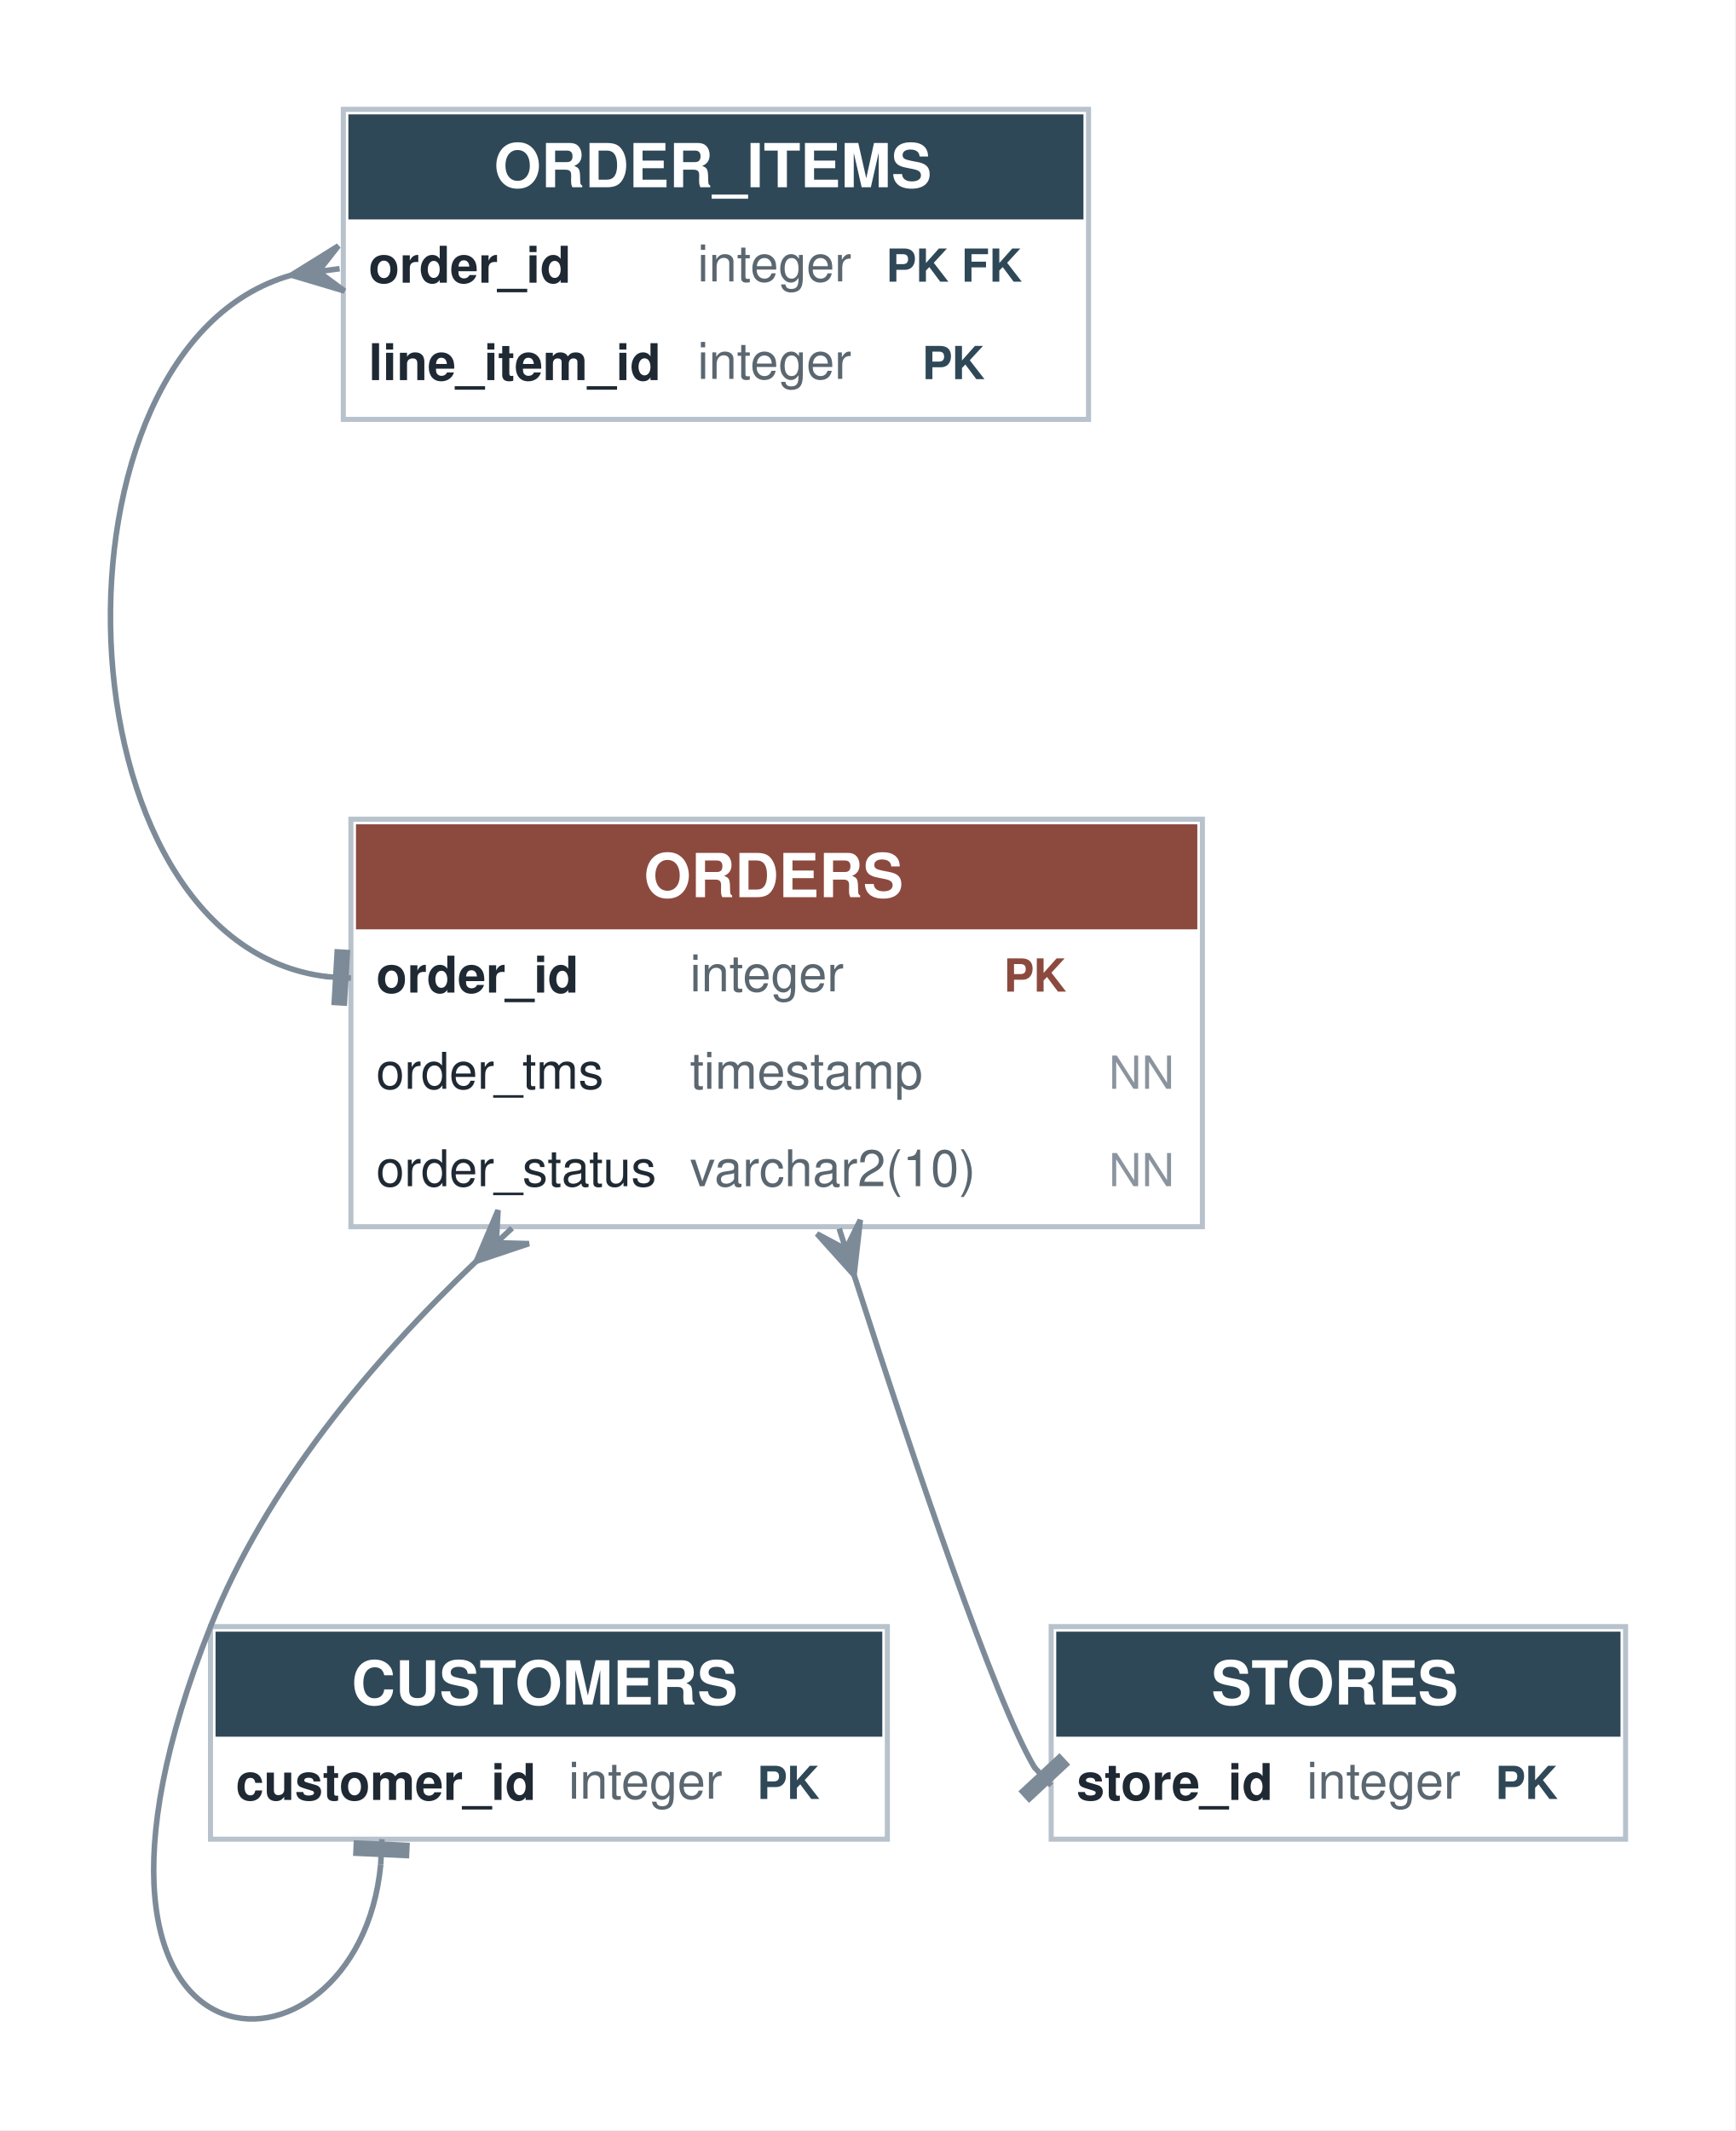
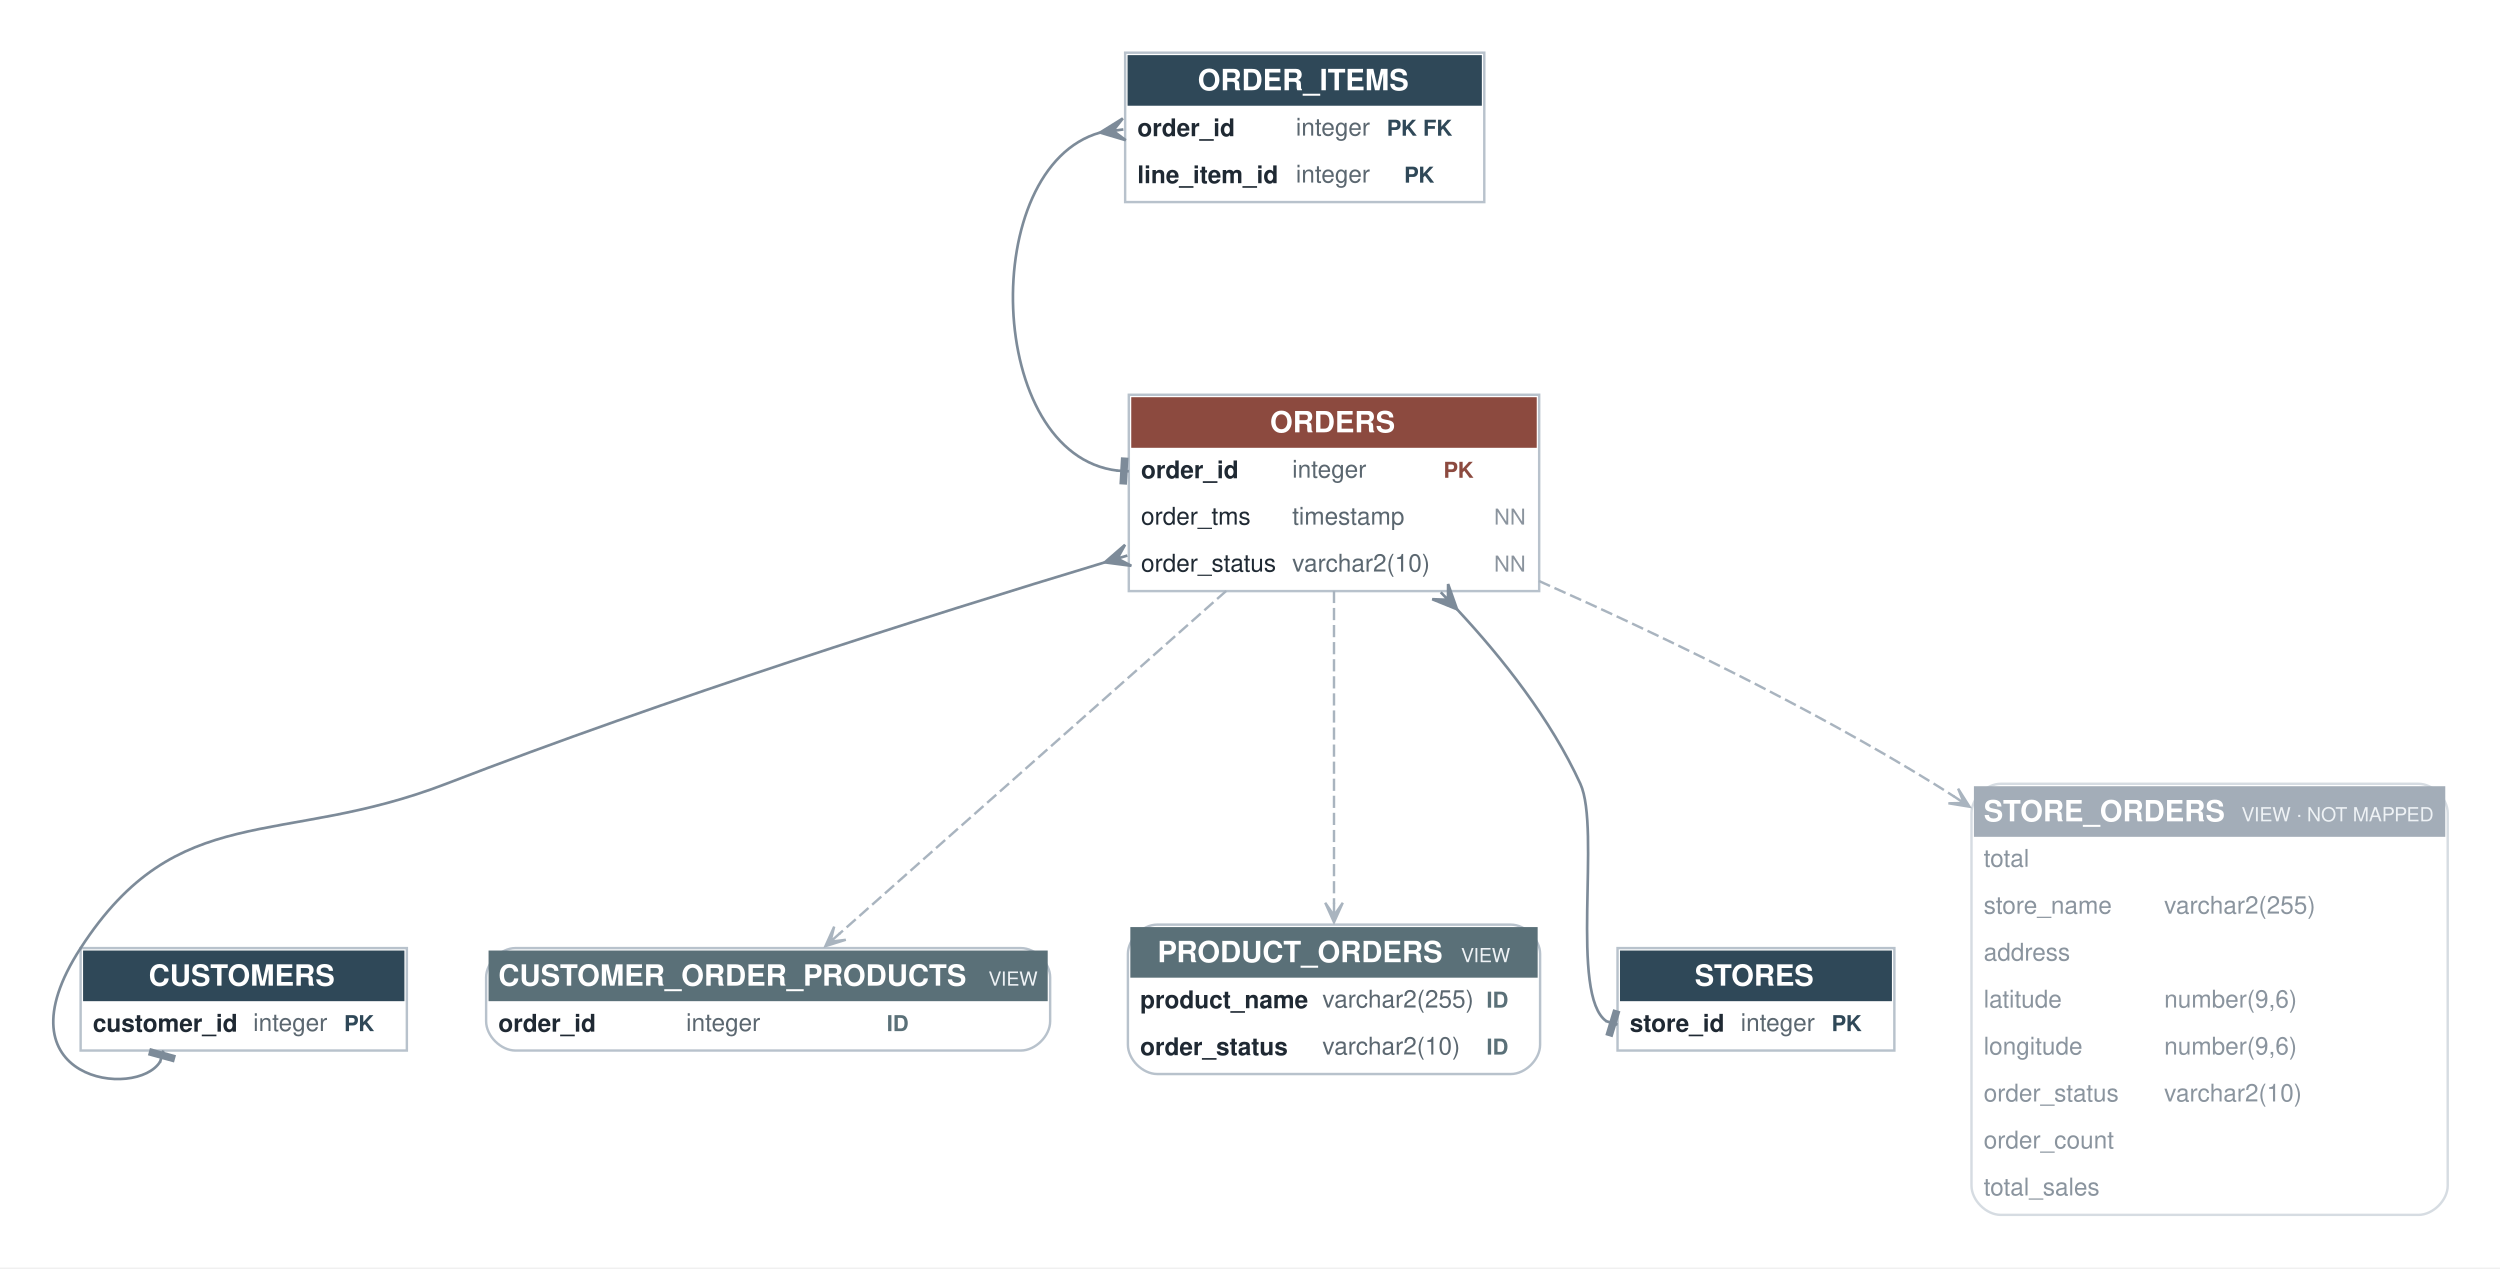
- <svg xmlns="http://www.w3.org/2000/svg" width="343pt" height="421pt" viewBox="0.00 0.00 343.00 421.00">
-   <g id="graph0" class="graph" transform="scale(1 1) rotate(0) translate(21.6 399.2)">
-     <polygon fill="white" stroke="none" points="-21.6,21.6 -21.6,-399.2 321.21,-399.2 321.21,21.6 -21.6,21.6" />
+ <svg xmlns="http://www.w3.org/2000/svg" width="1025pt" height="520pt" viewBox="0.00 0.00 1025.00 520.00">
+   <g id="graph0" class="graph" transform="scale(1 1) rotate(0) translate(21.6 498.1)">
+     <polygon fill="white" stroke="none" points="-21.6,21.6 -21.6,-498.1 1003.56,-498.1 1003.56,21.6 -21.6,21.6" />
    <g id="node1" class="node">
-       <polygon fill="#ffffff" stroke="none" points="47.74,-156.85 47.74,-237.35 215.99,-237.35 215.99,-156.85 47.74,-156.85" />
-       <polygon fill="none" stroke="#b8c2cc" points="47.74,-156.85 47.74,-237.35 215.99,-237.35 215.99,-156.85 47.74,-156.85" />
-       <polygon fill="#8c4a3f" stroke="none" points="48.74,-215.6 48.74,-236.35 214.99,-236.35 214.99,-215.6 48.74,-215.6" />
-       <text xml:space="preserve" text-anchor="start" x="105.61" y="-221.95" font-family="Helvetica,Arial,sans-serif" font-weight="bold" font-size="12.00" fill="white">ORDERS</text>
-       <text xml:space="preserve" text-anchor="start" x="52.74" y="-203.1" font-family="Helvetica,Arial,sans-serif" font-weight="bold" font-size="10.00" fill="#1f2933">order_id</text>
-       <text xml:space="preserve" text-anchor="start" x="114.74" y="-203.35" font-family="Helvetica,Arial,sans-serif" font-size="10.00" fill="#5b6770">integer</text>
-       <text xml:space="preserve" text-anchor="start" x="176.74" y="-203.3" font-family="Helvetica,Arial,sans-serif" font-weight="bold" font-size="9.00" fill="#8c4a3f">PK</text>
-       <text xml:space="preserve" text-anchor="start" x="52.74" y="-184.1" font-family="Helvetica,Arial,sans-serif" font-size="10.00" fill="#1f2933">order_tms</text>
-       <text xml:space="preserve" text-anchor="start" x="114.74" y="-184.1" font-family="Helvetica,Arial,sans-serif" font-size="10.00" fill="#5b6770">timestamp</text>
-       <text xml:space="preserve" text-anchor="start" x="197.49" y="-184.1" font-family="Helvetica,Arial,sans-serif" font-size="9.00" fill="#8b949e">NN</text>
-       <text xml:space="preserve" text-anchor="start" x="52.74" y="-164.85" font-family="Helvetica,Arial,sans-serif" font-size="10.00" fill="#1f2933">order_status</text>
-       <text xml:space="preserve" text-anchor="start" x="114.74" y="-164.85" font-family="Helvetica,Arial,sans-serif" font-size="10.00" fill="#5b6770">varchar2(10)</text>
-       <text xml:space="preserve" text-anchor="start" x="197.49" y="-164.85" font-family="Helvetica,Arial,sans-serif" font-size="9.00" fill="#8b949e">NN</text>
+       <polygon fill="#ffffff" stroke="none" points="441.21,-255.75 441.21,-336.25 609.46,-336.25 609.46,-255.75 441.21,-255.75" />
+       <polygon fill="none" stroke="#b8c2cc" points="441.21,-255.75 441.21,-336.25 609.46,-336.25 609.46,-255.75 441.21,-255.75" />
+       <polygon fill="#8c4a3f" stroke="none" points="442.21,-314.5 442.21,-335.25 608.46,-335.25 608.46,-314.5 442.21,-314.5" />
+       <text xml:space="preserve" text-anchor="start" x="499.09" y="-320.85" font-family="Helvetica,Arial,sans-serif" font-weight="bold" font-size="12.00" fill="white">ORDERS</text>
+       <text xml:space="preserve" text-anchor="start" x="446.21" y="-302" font-family="Helvetica,Arial,sans-serif" font-weight="bold" font-size="10.00" fill="#1f2933">order_id</text>
+       <text xml:space="preserve" text-anchor="start" x="508.21" y="-302.25" font-family="Helvetica,Arial,sans-serif" font-size="10.00" fill="#5b6770">integer</text>
+       <text xml:space="preserve" text-anchor="start" x="570.21" y="-302.2" font-family="Helvetica,Arial,sans-serif" font-weight="bold" font-size="9.00" fill="#8c4a3f">PK</text>
+       <text xml:space="preserve" text-anchor="start" x="446.21" y="-283" font-family="Helvetica,Arial,sans-serif" font-size="10.00" fill="#1f2933">order_tms</text>
+       <text xml:space="preserve" text-anchor="start" x="508.21" y="-283" font-family="Helvetica,Arial,sans-serif" font-size="10.00" fill="#5b6770">timestamp</text>
+       <text xml:space="preserve" text-anchor="start" x="590.96" y="-283" font-family="Helvetica,Arial,sans-serif" font-size="9.00" fill="#8b949e">NN</text>
+       <text xml:space="preserve" text-anchor="start" x="446.21" y="-263.75" font-family="Helvetica,Arial,sans-serif" font-size="10.00" fill="#1f2933">order_status</text>
+       <text xml:space="preserve" text-anchor="start" x="508.21" y="-263.75" font-family="Helvetica,Arial,sans-serif" font-size="10.00" fill="#5b6770">varchar2(10)</text>
+       <text xml:space="preserve" text-anchor="start" x="590.96" y="-263.75" font-family="Helvetica,Arial,sans-serif" font-size="9.00" fill="#8b949e">NN</text>
    </g>
    <g id="node2" class="node">
-       <polygon fill="#ffffff" stroke="none" points="19.99,-35.85 19.99,-77.85 153.74,-77.85 153.74,-35.85 19.99,-35.85" />
-       <polygon fill="none" stroke="#b8c2cc" points="19.99,-35.85 19.99,-77.85 153.74,-77.85 153.74,-35.85 19.99,-35.85" />
-       <polygon fill="#2f4858" stroke="none" points="20.99,-56.1 20.99,-76.85 152.74,-76.85 152.74,-56.1 20.99,-56.1" />
-       <text xml:space="preserve" text-anchor="start" x="47.86" y="-62.45" font-family="Helvetica,Arial,sans-serif" font-weight="bold" font-size="12.00" fill="white">CUSTOMERS</text>
-       <text xml:space="preserve" text-anchor="start" x="24.99" y="-43.6" font-family="Helvetica,Arial,sans-serif" font-weight="bold" font-size="10.00" fill="#1f2933">customer_id</text>
-       <text xml:space="preserve" text-anchor="start" x="90.74" y="-43.85" font-family="Helvetica,Arial,sans-serif" font-size="10.00" fill="#5b6770">integer</text>
-       <text xml:space="preserve" text-anchor="start" x="127.99" y="-43.8" font-family="Helvetica,Arial,sans-serif" font-weight="bold" font-size="9.00" fill="#2f4858">PK</text>
+       <polygon fill="#ffffff" stroke="none" points="11.46,-67.38 11.46,-109.38 145.21,-109.38 145.21,-67.38 11.46,-67.38" />
+       <polygon fill="none" stroke="#b8c2cc" points="11.46,-67.38 11.46,-109.38 145.21,-109.38 145.21,-67.38 11.46,-67.38" />
+       <polygon fill="#2f4858" stroke="none" points="12.46,-87.62 12.46,-108.38 144.21,-108.38 144.21,-87.62 12.46,-87.62" />
+       <text xml:space="preserve" text-anchor="start" x="39.34" y="-93.97" font-family="Helvetica,Arial,sans-serif" font-weight="bold" font-size="12.00" fill="white">CUSTOMERS</text>
+       <text xml:space="preserve" text-anchor="start" x="16.46" y="-75.12" font-family="Helvetica,Arial,sans-serif" font-weight="bold" font-size="10.00" fill="#1f2933">customer_id</text>
+       <text xml:space="preserve" text-anchor="start" x="82.21" y="-75.38" font-family="Helvetica,Arial,sans-serif" font-size="10.00" fill="#5b6770">integer</text>
+       <text xml:space="preserve" text-anchor="start" x="119.46" y="-75.33" font-family="Helvetica,Arial,sans-serif" font-weight="bold" font-size="9.00" fill="#2f4858">PK</text>
    </g>
    <g id="edge1" class="edge">
-       <path fill="none" stroke="#7d8b99" stroke-width="1.1" d="M72.52,-150.04C51.79,-130.31 30.97,-105.44 19.99,-77.85 -17.08,15.27 49.19,15.94 53.63,-30.86" />
-       <polygon fill="#7d8b99" stroke="#7d8b99" stroke-width="1.1" points="72.52,-150.03 76.81,-160.12 76.46,-153.68 79.59,-156.57 79.59,-156.57 79.59,-156.57 76.46,-153.68 82.92,-153.51 72.52,-150.03" />
-       <polygon fill="#7d8b99" stroke="#7d8b99" stroke-width="1.1" points="58.81,-34.62 48.82,-35.08 48.73,-33.08 58.72,-32.62 58.81,-34.62" />
-       <polyline fill="none" stroke="#7d8b99" stroke-width="1.1" points="53.86,-35.85 53.63,-30.85" />
+       <path fill="none" stroke="#7d8b99" stroke-width="1.1" d="M431.53,-267.59C357.43,-245.2 251.81,-211.66 161.34,-176.75 93.2,-150.46 51.13,-170.7 11.46,-109.38 -23.88,-54.74 34.73,-47.2 44.1,-62.9" />
+       <polygon fill="#7d8b99" stroke="#7d8b99" stroke-width="1.1" points="431.38,-267.54 439.66,-274.73 436.52,-269.09 440.61,-270.32 440.61,-270.32 440.61,-270.32 436.52,-269.09 442.26,-266.12 431.38,-267.54" />
+       <polygon fill="#7d8b99" stroke="#7d8b99" stroke-width="1.1" points="49.89,-65.08 40.25,-67.74 39.72,-65.81 49.36,-63.15 49.89,-65.08" />
+       <polyline fill="none" stroke="#7d8b99" stroke-width="1.1" points="45.34,-67.38 44.01,-62.56" />
+     </g>
+     <g id="node3" class="node">
+       <path fill="#ffffff" stroke="none" d="M189.71,-67.38C189.71,-67.38 396.96,-67.38 396.96,-67.38 402.96,-67.38 408.96,-73.38 408.96,-79.38 408.96,-79.38 408.96,-97.38 408.96,-97.38 408.96,-103.38 402.96,-109.38 396.96,-109.38 396.96,-109.38 189.71,-109.38 189.71,-109.38 183.71,-109.38 177.71,-103.38 177.71,-97.38 177.71,-97.38 177.71,-79.38 177.71,-79.38 177.71,-73.38 183.71,-67.38 189.71,-67.38" />
+       <path fill="none" stroke="#b8c2cc" d="M189.71,-67.38C189.71,-67.38 396.96,-67.38 396.96,-67.38 402.96,-67.38 408.96,-73.38 408.96,-79.38 408.96,-79.38 408.96,-97.38 408.96,-97.38 408.96,-103.38 402.96,-109.38 396.96,-109.38 396.96,-109.38 189.71,-109.38 189.71,-109.38 183.71,-109.38 177.71,-103.38 177.71,-97.38 177.71,-97.38 177.71,-79.38 177.71,-79.38 177.71,-73.38 183.71,-67.38 189.71,-67.38" />
+       <polygon fill="#5a7078" stroke="none" points="178.71,-87.62 178.71,-108.38 407.96,-108.38 407.96,-87.62 178.71,-87.62" />
+       <text xml:space="preserve" text-anchor="start" x="182.71" y="-93.97" font-family="Helvetica,Arial,sans-serif" font-weight="bold" font-size="12.00" fill="white">CUSTOMER_ORDER_PRODUCTS</text>
+       <text xml:space="preserve" text-anchor="start" x="379.21" y="-93.97" font-family="Helvetica,Arial,sans-serif" font-size="8.00" fill="#eef2f5">  VIEW</text>
+       <text xml:space="preserve" text-anchor="start" x="182.71" y="-75.12" font-family="Helvetica,Arial,sans-serif" font-weight="bold" font-size="10.00" fill="#1f2933">order_id</text>
+       <text xml:space="preserve" text-anchor="start" x="259.71" y="-75.38" font-family="Helvetica,Arial,sans-serif" font-size="10.00" fill="#5b6770">integer</text>
+       <text xml:space="preserve" text-anchor="start" x="341.96" y="-75.33" font-family="Helvetica,Arial,sans-serif" font-weight="bold" font-size="9.00" fill="#5a7078">ID</text>
+     </g>
+     <g id="edge4" class="edge">
+       <path fill="none" stroke="#a9b4bf" stroke-dasharray="5,2" d="M481.16,-255.84C434.55,-214.53 362.45,-150.63 322.5,-115.22" />
+       <polygon fill="#a9b4bf" stroke="#a9b4bf" points="316.81,-110.17 325.18,-112.79 318.89,-112.02 322.79,-115.48 322.79,-115.48 322.79,-115.48 318.89,-112.02 320.41,-118.18 316.81,-110.17" />
+     </g>
+     <g id="node5" class="node">
+       <path fill="#ffffff" stroke="none" d="M452.84,-57.75C452.84,-57.75 597.84,-57.75 597.84,-57.75 603.84,-57.75 609.84,-63.75 609.84,-69.75 609.84,-69.75 609.84,-107 609.84,-107 609.84,-113 603.84,-119 597.84,-119 597.84,-119 452.84,-119 452.84,-119 446.84,-119 440.84,-113 440.84,-107 440.84,-107 440.84,-69.75 440.84,-69.75 440.84,-63.75 446.84,-57.75 452.84,-57.75" />
+       <path fill="none" stroke="#b8c2cc" d="M452.84,-57.75C452.84,-57.75 597.84,-57.75 597.84,-57.75 603.84,-57.75 609.84,-63.75 609.84,-69.75 609.84,-69.75 609.84,-107 609.84,-107 609.84,-113 603.84,-119 597.84,-119 597.84,-119 452.84,-119 452.84,-119 446.84,-119 440.84,-113 440.84,-107 440.84,-107 440.84,-69.75 440.84,-69.75 440.84,-63.75 446.84,-57.75 452.84,-57.75" />
+       <polygon fill="#5a7078" stroke="none" points="441.84,-97.25 441.84,-118 608.84,-118 608.84,-97.25 441.84,-97.25" />
+       <text xml:space="preserve" text-anchor="start" x="452.96" y="-103.6" font-family="Helvetica,Arial,sans-serif" font-weight="bold" font-size="12.00" fill="white">PRODUCT_ORDERS</text>
+       <text xml:space="preserve" text-anchor="start" x="572.96" y="-103.6" font-family="Helvetica,Arial,sans-serif" font-size="8.00" fill="#eef2f5">  VIEW</text>
+       <text xml:space="preserve" text-anchor="start" x="445.84" y="-84.75" font-family="Helvetica,Arial,sans-serif" font-weight="bold" font-size="10.00" fill="#1f2933">product_name</text>
+       <text xml:space="preserve" text-anchor="start" x="520.59" y="-85" font-family="Helvetica,Arial,sans-serif" font-size="10.00" fill="#5b6770">varchar2(255)</text>
+       <text xml:space="preserve" text-anchor="start" x="587.84" y="-84.95" font-family="Helvetica,Arial,sans-serif" font-weight="bold" font-size="9.00" fill="#5a7078">ID</text>
+       <text xml:space="preserve" text-anchor="start" x="445.84" y="-65.5" font-family="Helvetica,Arial,sans-serif" font-weight="bold" font-size="10.00" fill="#1f2933">order_status</text>
+       <text xml:space="preserve" text-anchor="start" x="520.59" y="-65.75" font-family="Helvetica,Arial,sans-serif" font-size="10.00" fill="#5b6770">varchar2(10)</text>
+       <text xml:space="preserve" text-anchor="start" x="587.84" y="-65.7" font-family="Helvetica,Arial,sans-serif" font-weight="bold" font-size="9.00" fill="#5a7078">ID</text>
+     </g>
+     <g id="edge5" class="edge">
+       <path fill="none" stroke="#a9b4bf" stroke-dasharray="5,2" d="M525.34,-255.84C525.34,-218.99 525.34,-164.17 525.34,-127.62" />
+       <polygon fill="#a9b4bf" stroke="#a9b4bf" points="525.34,-119.97 528.94,-127.97 525.34,-122.75 525.34,-127.97 525.34,-127.97 525.34,-127.97 525.34,-122.75 521.74,-127.97 525.34,-119.97" />
+     </g>
+     <g id="node6" class="node">
+       <polygon fill="#ffffff" stroke="none" points="641.59,-67.38 641.59,-109.38 755.09,-109.38 755.09,-67.38 641.59,-67.38" />
+       <polygon fill="none" stroke="#b8c2cc" points="641.59,-67.38 641.59,-109.38 755.09,-109.38 755.09,-67.38 641.59,-67.38" />
+       <polygon fill="#2f4858" stroke="none" points="642.59,-87.62 642.59,-108.38 754.09,-108.38 754.09,-87.62 642.59,-87.62" />
+       <text xml:space="preserve" text-anchor="start" x="673.21" y="-93.97" font-family="Helvetica,Arial,sans-serif" font-weight="bold" font-size="12.00" fill="white">STORES</text>
+       <text xml:space="preserve" text-anchor="start" x="646.59" y="-75.12" font-family="Helvetica,Arial,sans-serif" font-weight="bold" font-size="10.00" fill="#1f2933">store_id</text>
+       <text xml:space="preserve" text-anchor="start" x="692.09" y="-75.38" font-family="Helvetica,Arial,sans-serif" font-size="10.00" fill="#5b6770">integer</text>
+       <text xml:space="preserve" text-anchor="start" x="729.34" y="-75.33" font-family="Helvetica,Arial,sans-serif" font-weight="bold" font-size="9.00" fill="#2f4858">PK</text>
+     </g>
+     <g id="edge2" class="edge">
+       <path fill="none" stroke="#7d8b99" stroke-width="1.1" d="M575.76,-248.31C594.57,-228.11 614.26,-203.08 626.34,-176.75 634.87,-158.14 621.76,-89.92 637.06,-79.37" />
+       <polygon fill="#7d8b99" stroke="#7d8b99" stroke-width="1.1" points="575.77,-248.3 565.61,-252.43 572.07,-252.18 569.12,-255.27 569.12,-255.27 569.12,-255.27 572.07,-252.18 572.13,-258.64 575.77,-248.3" />
+       <polygon fill="#7d8b99" stroke="#7d8b99" stroke-width="1.1" points="639.18,-73.5 642.08,-83.08 640.17,-83.66 637.27,-74.09 639.18,-73.5" />
+       <polyline fill="none" stroke="#7d8b99" stroke-width="1.1" points="641.59,-78 636.8,-79.45" />
+     </g>
+     <g id="node7" class="node">
+       <path fill="#ffffff" stroke="none" d="M798.71,0C798.71,0 969.96,0 969.96,0 975.96,0 981.96,-6 981.96,-12 981.96,-12 981.96,-164.75 981.96,-164.75 981.96,-170.75 975.96,-176.75 969.96,-176.75 969.96,-176.75 798.71,-176.75 798.71,-176.75 792.71,-176.75 786.71,-170.75 786.71,-164.75 786.71,-164.75 786.71,-12 786.71,-12 786.71,-6 792.71,0 798.71,0" />
+       <path fill="none" stroke="#d6dce2" d="M798.71,0C798.71,0 969.96,0 969.96,0 975.96,0 981.96,-6 981.96,-12 981.96,-12 981.96,-164.75 981.96,-164.75 981.96,-170.75 975.96,-176.75 969.96,-176.75 969.96,-176.75 798.71,-176.75 798.71,-176.75 792.71,-176.75 786.71,-170.75 786.71,-164.75 786.71,-164.75 786.71,-12 786.71,-12 786.71,-6 792.71,0 798.71,0" />
+       <polygon fill="#a3adb8" stroke="none" points="787.71,-155 787.71,-175.75 980.96,-175.75 980.96,-155 787.71,-155" />
+       <text xml:space="preserve" text-anchor="start" x="791.71" y="-161.35" font-family="Helvetica,Arial,sans-serif" font-weight="bold" font-size="12.00" fill="white">STORE_ORDERS</text>
+       <text xml:space="preserve" text-anchor="start" x="892.96" y="-161.35" font-family="Helvetica,Arial,sans-serif" font-size="8.00" fill="#eef2f5">  VIEW · NOT MAPPED</text>
+       <text xml:space="preserve" text-anchor="start" x="791.71" y="-142.75" font-family="Helvetica,Arial,sans-serif" font-size="10.00" fill="#8a949e">total</text>
+       <text xml:space="preserve" text-anchor="start" x="791.71" y="-123.5" font-family="Helvetica,Arial,sans-serif" font-size="10.00" fill="#8a949e">store_name</text>
+       <text xml:space="preserve" text-anchor="start" x="865.71" y="-123.5" font-family="Helvetica,Arial,sans-serif" font-size="10.00" fill="#8a949e">varchar2(255)</text>
+       <text xml:space="preserve" text-anchor="start" x="791.71" y="-104.25" font-family="Helvetica,Arial,sans-serif" font-size="10.00" fill="#8a949e">address</text>
+       <text xml:space="preserve" text-anchor="start" x="791.71" y="-85" font-family="Helvetica,Arial,sans-serif" font-size="10.00" fill="#8a949e">latitude</text>
+       <text xml:space="preserve" text-anchor="start" x="865.71" y="-85" font-family="Helvetica,Arial,sans-serif" font-size="10.00" fill="#8a949e">number(9,6)</text>
+       <text xml:space="preserve" text-anchor="start" x="791.71" y="-65.75" font-family="Helvetica,Arial,sans-serif" font-size="10.00" fill="#8a949e">longitude</text>
+       <text xml:space="preserve" text-anchor="start" x="865.71" y="-65.75" font-family="Helvetica,Arial,sans-serif" font-size="10.00" fill="#8a949e">number(9,6)</text>
+       <text xml:space="preserve" text-anchor="start" x="791.71" y="-46.5" font-family="Helvetica,Arial,sans-serif" font-size="10.00" fill="#8a949e">order_status</text>
+       <text xml:space="preserve" text-anchor="start" x="865.71" y="-46.5" font-family="Helvetica,Arial,sans-serif" font-size="10.00" fill="#8a949e">varchar2(10)</text>
+       <text xml:space="preserve" text-anchor="start" x="791.71" y="-27.25" font-family="Helvetica,Arial,sans-serif" font-size="10.00" fill="#8a949e">order_count</text>
+       <text xml:space="preserve" text-anchor="start" x="791.71" y="-8" font-family="Helvetica,Arial,sans-serif" font-size="10.00" fill="#8a949e">total_sales</text>
+     </g>
+     <g id="edge6" class="edge">
+       <path fill="none" stroke="#a9b4bf" stroke-dasharray="5,2" d="M609.35,-259.9C657.99,-238.29 719.63,-208.68 771.34,-176.75 774.09,-175.05 776.85,-173.31 779.61,-171.51" />
+       <polygon fill="#a9b4bf" stroke="#a9b4bf" points="785.91,-167.34 781.23,-174.76 783.59,-168.88 779.24,-171.76 779.24,-171.76 779.24,-171.76 783.59,-168.88 777.25,-168.75 785.91,-167.34" />
    </g>
    <g id="node4" class="node">
-       <polygon fill="#ffffff" stroke="none" points="186.11,-35.85 186.11,-77.85 299.61,-77.85 299.61,-35.85 186.11,-35.85" />
-       <polygon fill="none" stroke="#b8c2cc" points="186.11,-35.85 186.11,-77.85 299.61,-77.85 299.61,-35.85 186.11,-35.85" />
-       <polygon fill="#2f4858" stroke="none" points="187.11,-56.1 187.11,-76.85 298.61,-76.85 298.61,-56.1 187.11,-56.1" />
-       <text xml:space="preserve" text-anchor="start" x="217.74" y="-62.45" font-family="Helvetica,Arial,sans-serif" font-weight="bold" font-size="12.00" fill="white">STORES</text>
-       <text xml:space="preserve" text-anchor="start" x="191.11" y="-43.6" font-family="Helvetica,Arial,sans-serif" font-weight="bold" font-size="10.00" fill="#1f2933">store_id</text>
-       <text xml:space="preserve" text-anchor="start" x="236.61" y="-43.85" font-family="Helvetica,Arial,sans-serif" font-size="10.00" fill="#5b6770">integer</text>
-       <text xml:space="preserve" text-anchor="start" x="273.86" y="-43.8" font-family="Helvetica,Arial,sans-serif" font-weight="bold" font-size="9.00" fill="#2f4858">PK</text>
-     </g>
-     <g id="edge2" class="edge">
-       <path fill="none" stroke="#7d8b99" stroke-width="1.1" d="M147.18,-147.25C159.14,-110.08 175,-63.13 182.82,-50.02" />
-       <polygon fill="#7d8b99" stroke="#7d8b99" stroke-width="1.1" points="147.16,-147.3 139.83,-155.45 145.53,-152.41 144.23,-156.47 144.23,-156.47 144.23,-156.47 145.53,-152.41 148.4,-158.2 147.16,-147.3" />
-       <polygon fill="#7d8b99" stroke="#7d8b99" stroke-width="1.1" points="181.77,-43.8 189.09,-50.61 187.73,-52.07 180.41,-45.27 181.77,-43.8" />
-       <polyline fill="none" stroke="#7d8b99" stroke-width="1.1" points="186.11,-46.47 182.71,-50.14" />
-     </g>
-     <g id="node3" class="node">
-       <polygon fill="#ffffff" stroke="none" points="46.24,-316.35 46.24,-377.6 193.49,-377.6 193.49,-316.35 46.24,-316.35" />
-       <polygon fill="none" stroke="#b8c2cc" points="46.24,-316.35 46.24,-377.6 193.49,-377.6 193.49,-316.35 46.24,-316.35" />
-       <polygon fill="#2f4858" stroke="none" points="47.24,-355.85 47.24,-376.6 192.49,-376.6 192.49,-355.85 47.24,-355.85" />
-       <text xml:space="preserve" text-anchor="start" x="75.99" y="-362.2" font-family="Helvetica,Arial,sans-serif" font-weight="bold" font-size="12.00" fill="white">ORDER_ITEMS</text>
-       <text xml:space="preserve" text-anchor="start" x="51.24" y="-343.35" font-family="Helvetica,Arial,sans-serif" font-weight="bold" font-size="10.00" fill="#1f2933">order_id</text>
-       <text xml:space="preserve" text-anchor="start" x="116.24" y="-343.6" font-family="Helvetica,Arial,sans-serif" font-size="10.00" fill="#5b6770">integer</text>
-       <text xml:space="preserve" text-anchor="start" x="153.49" y="-343.55" font-family="Helvetica,Arial,sans-serif" font-weight="bold" font-size="9.00" fill="#2f4858">PK FK</text>
-       <text xml:space="preserve" text-anchor="start" x="51.24" y="-324.1" font-family="Helvetica,Arial,sans-serif" font-weight="bold" font-size="10.00" fill="#1f2933">line_item_id</text>
-       <text xml:space="preserve" text-anchor="start" x="116.24" y="-324.35" font-family="Helvetica,Arial,sans-serif" font-size="10.00" fill="#5b6770">integer</text>
-       <text xml:space="preserve" text-anchor="start" x="160.61" y="-324.3" font-family="Helvetica,Arial,sans-serif" font-weight="bold" font-size="9.00" fill="#2f4858">PK</text>
+       <polygon fill="#ffffff" stroke="none" points="439.71,-415.25 439.71,-476.5 586.96,-476.5 586.96,-415.25 439.71,-415.25" />
+       <polygon fill="none" stroke="#b8c2cc" points="439.71,-415.25 439.71,-476.5 586.96,-476.5 586.96,-415.25 439.71,-415.25" />
+       <polygon fill="#2f4858" stroke="none" points="440.71,-454.75 440.71,-475.5 585.96,-475.5 585.96,-454.75 440.71,-454.75" />
+       <text xml:space="preserve" text-anchor="start" x="469.46" y="-461.1" font-family="Helvetica,Arial,sans-serif" font-weight="bold" font-size="12.00" fill="white">ORDER_ITEMS</text>
+       <text xml:space="preserve" text-anchor="start" x="444.71" y="-442.25" font-family="Helvetica,Arial,sans-serif" font-weight="bold" font-size="10.00" fill="#1f2933">order_id</text>
+       <text xml:space="preserve" text-anchor="start" x="509.71" y="-442.5" font-family="Helvetica,Arial,sans-serif" font-size="10.00" fill="#5b6770">integer</text>
+       <text xml:space="preserve" text-anchor="start" x="546.96" y="-442.45" font-family="Helvetica,Arial,sans-serif" font-weight="bold" font-size="9.00" fill="#2f4858">PK FK</text>
+       <text xml:space="preserve" text-anchor="start" x="444.71" y="-423" font-family="Helvetica,Arial,sans-serif" font-weight="bold" font-size="10.00" fill="#1f2933">line_item_id</text>
+       <text xml:space="preserve" text-anchor="start" x="509.71" y="-423.25" font-family="Helvetica,Arial,sans-serif" font-size="10.00" fill="#5b6770">integer</text>
+       <text xml:space="preserve" text-anchor="start" x="554.09" y="-423.2" font-family="Helvetica,Arial,sans-serif" font-weight="bold" font-size="9.00" fill="#2f4858">PK</text>
    </g>
    <g id="edge3" class="edge">
-       <path fill="none" stroke="#7d8b99" stroke-width="1.1" d="M35.93,-344.83C-14.3,-330.67 -11.17,-212.69 43.04,-206.25" />
-       <polygon fill="#7d8b99" stroke="#7d8b99" stroke-width="1.1" points="35.96,-344.84 45.27,-350.63 41.28,-345.55 45.51,-346.12 45.51,-346.12 45.51,-346.12 41.28,-345.55 46.47,-341.71 35.96,-344.84" />
-       <polygon fill="#7d8b99" stroke="#7d8b99" stroke-width="1.1" points="46.45,-201.04 47.03,-211.02 45.03,-211.14 44.45,-201.16 46.45,-201.04" />
-       <polyline fill="none" stroke="#7d8b99" stroke-width="1.1" points="47.74,-205.97 42.74,-206.26" />
+       <path fill="none" stroke="#7d8b99" stroke-width="1.1" d="M429.41,-443.74C379.17,-429.57 382.31,-311.59 436.52,-305.15" />
+       <polygon fill="#7d8b99" stroke="#7d8b99" stroke-width="1.1" points="429.44,-443.74 438.75,-449.54 434.76,-444.46 438.99,-445.03 438.99,-445.03 438.99,-445.03 434.76,-444.46 439.95,-440.62 429.44,-443.74" />
+       <polygon fill="#7d8b99" stroke="#7d8b99" stroke-width="1.1" points="439.92,-299.94 440.51,-309.92 438.51,-310.04 437.93,-300.06 439.92,-299.94" />
+       <polyline fill="none" stroke="#7d8b99" stroke-width="1.1" points="441.21,-304.88 436.22,-305.17" />
    </g>
  </g>
</svg>
